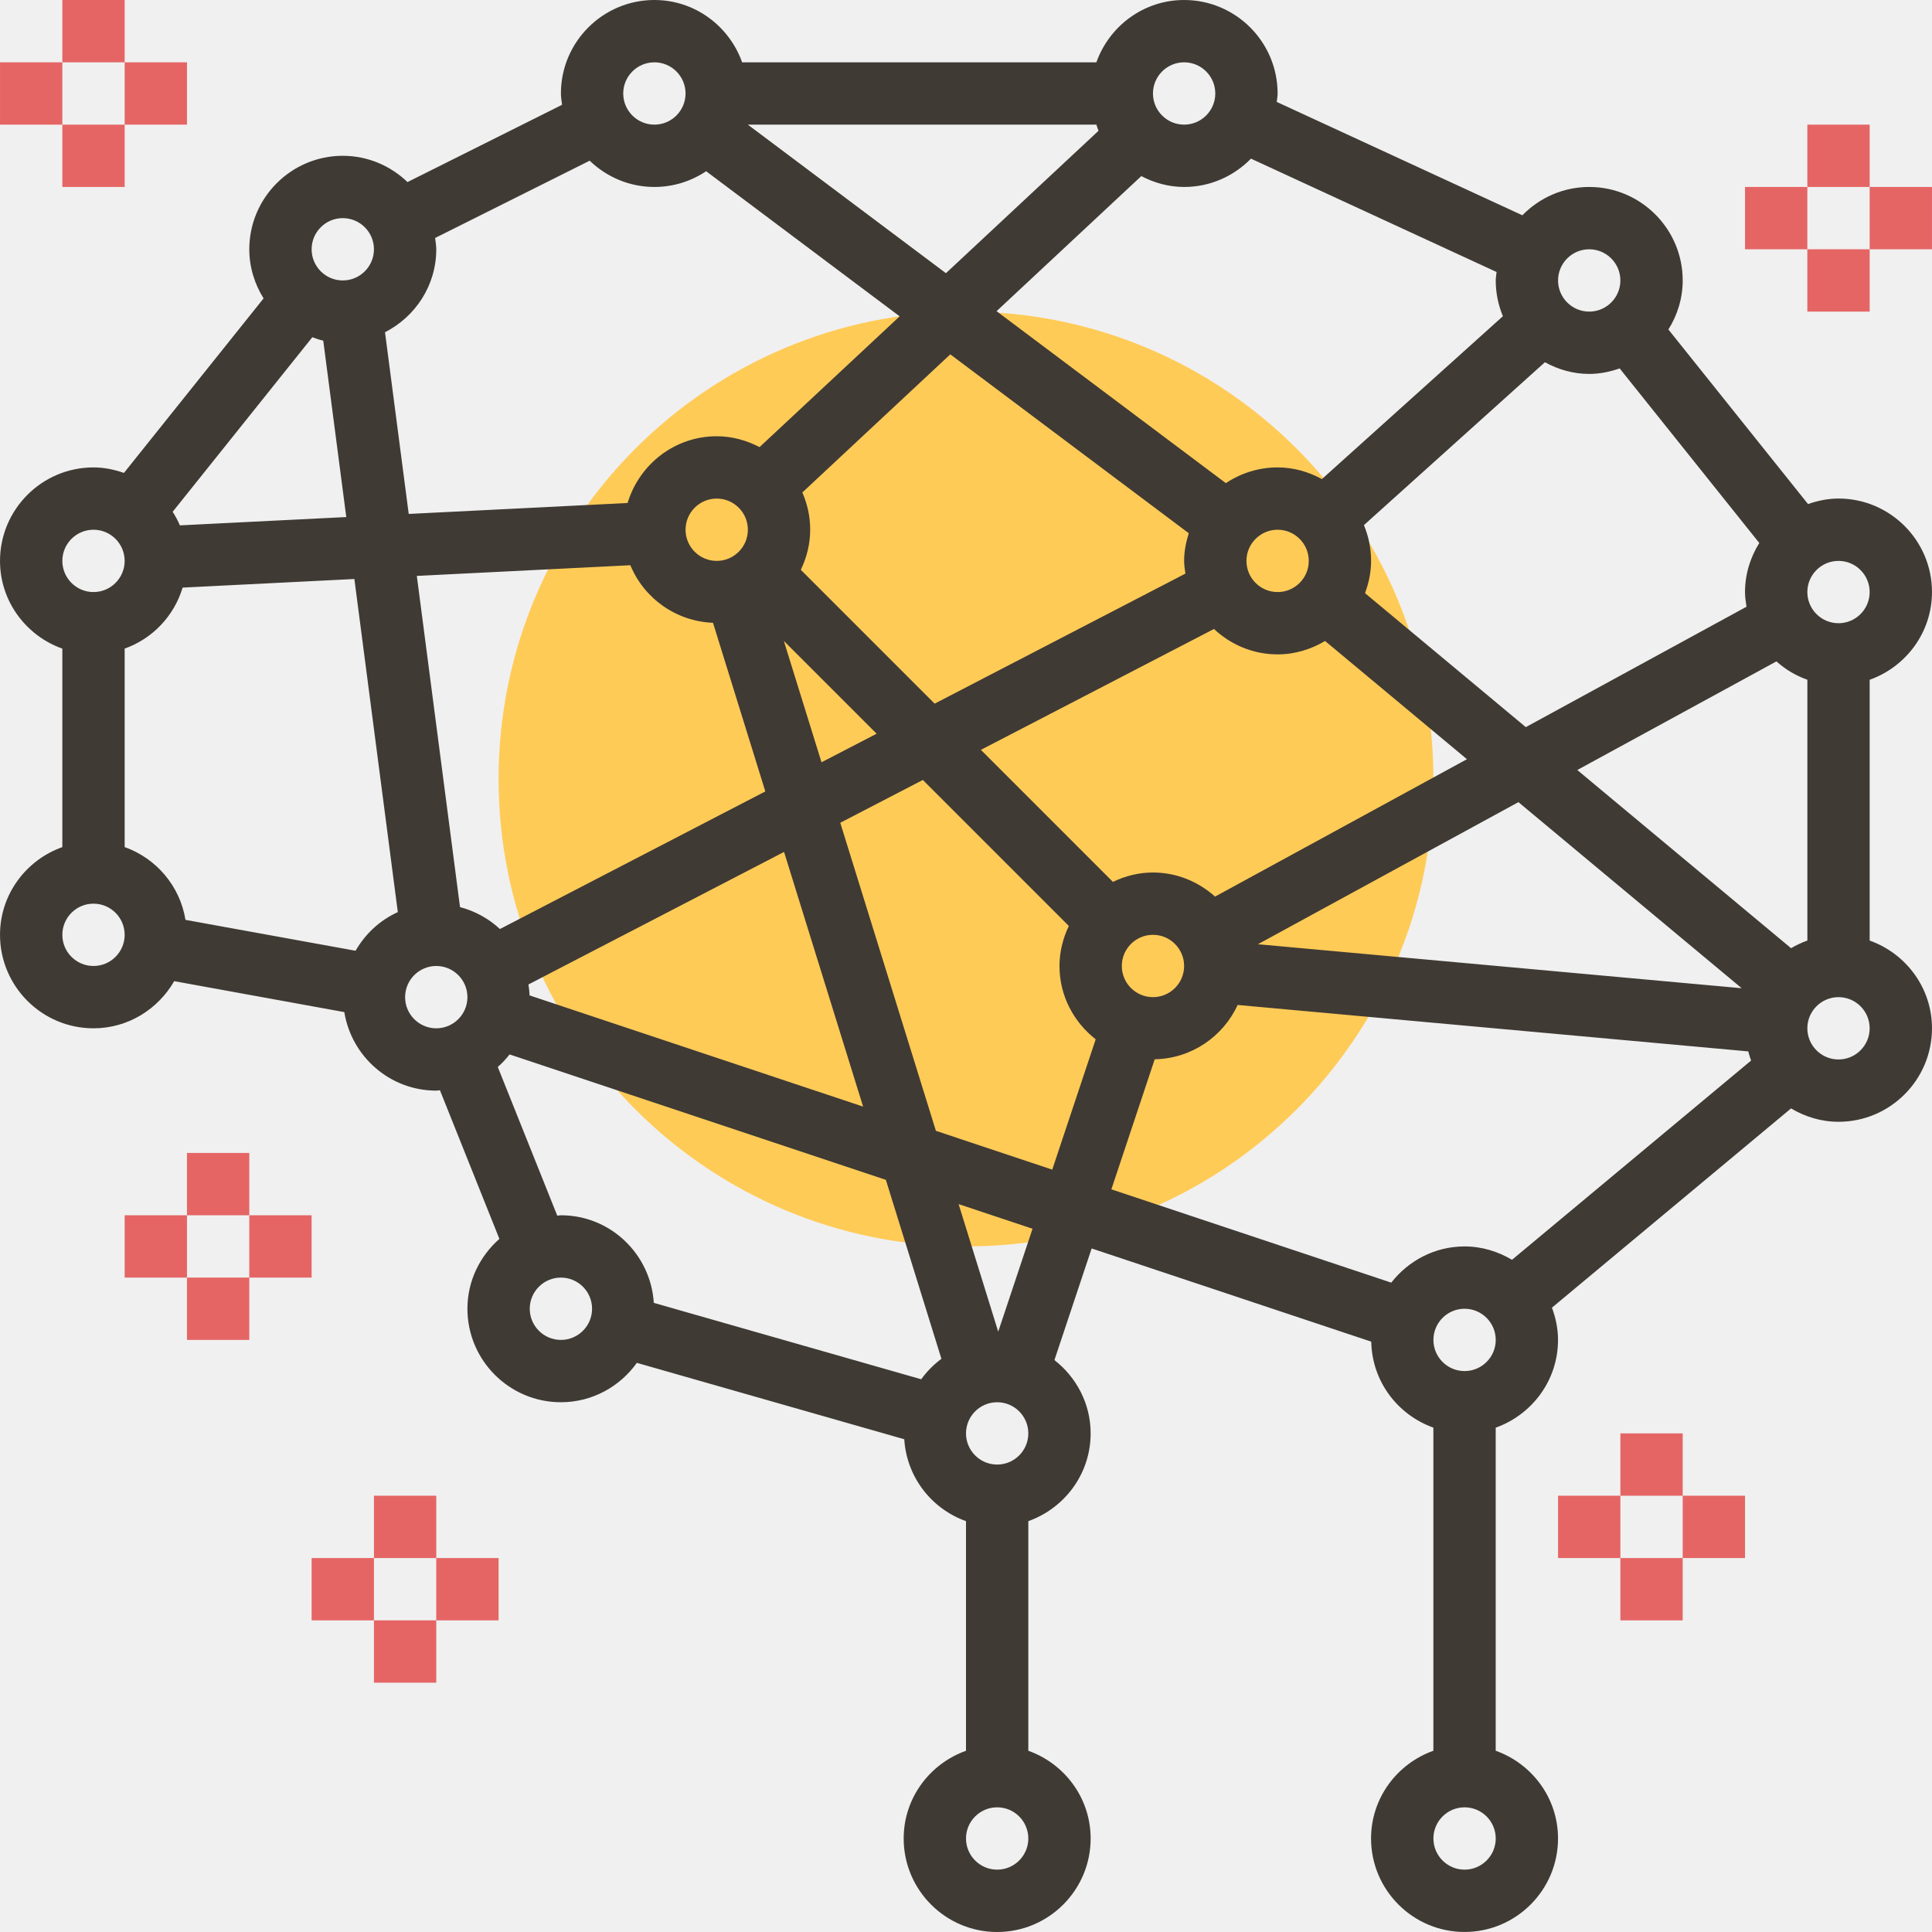
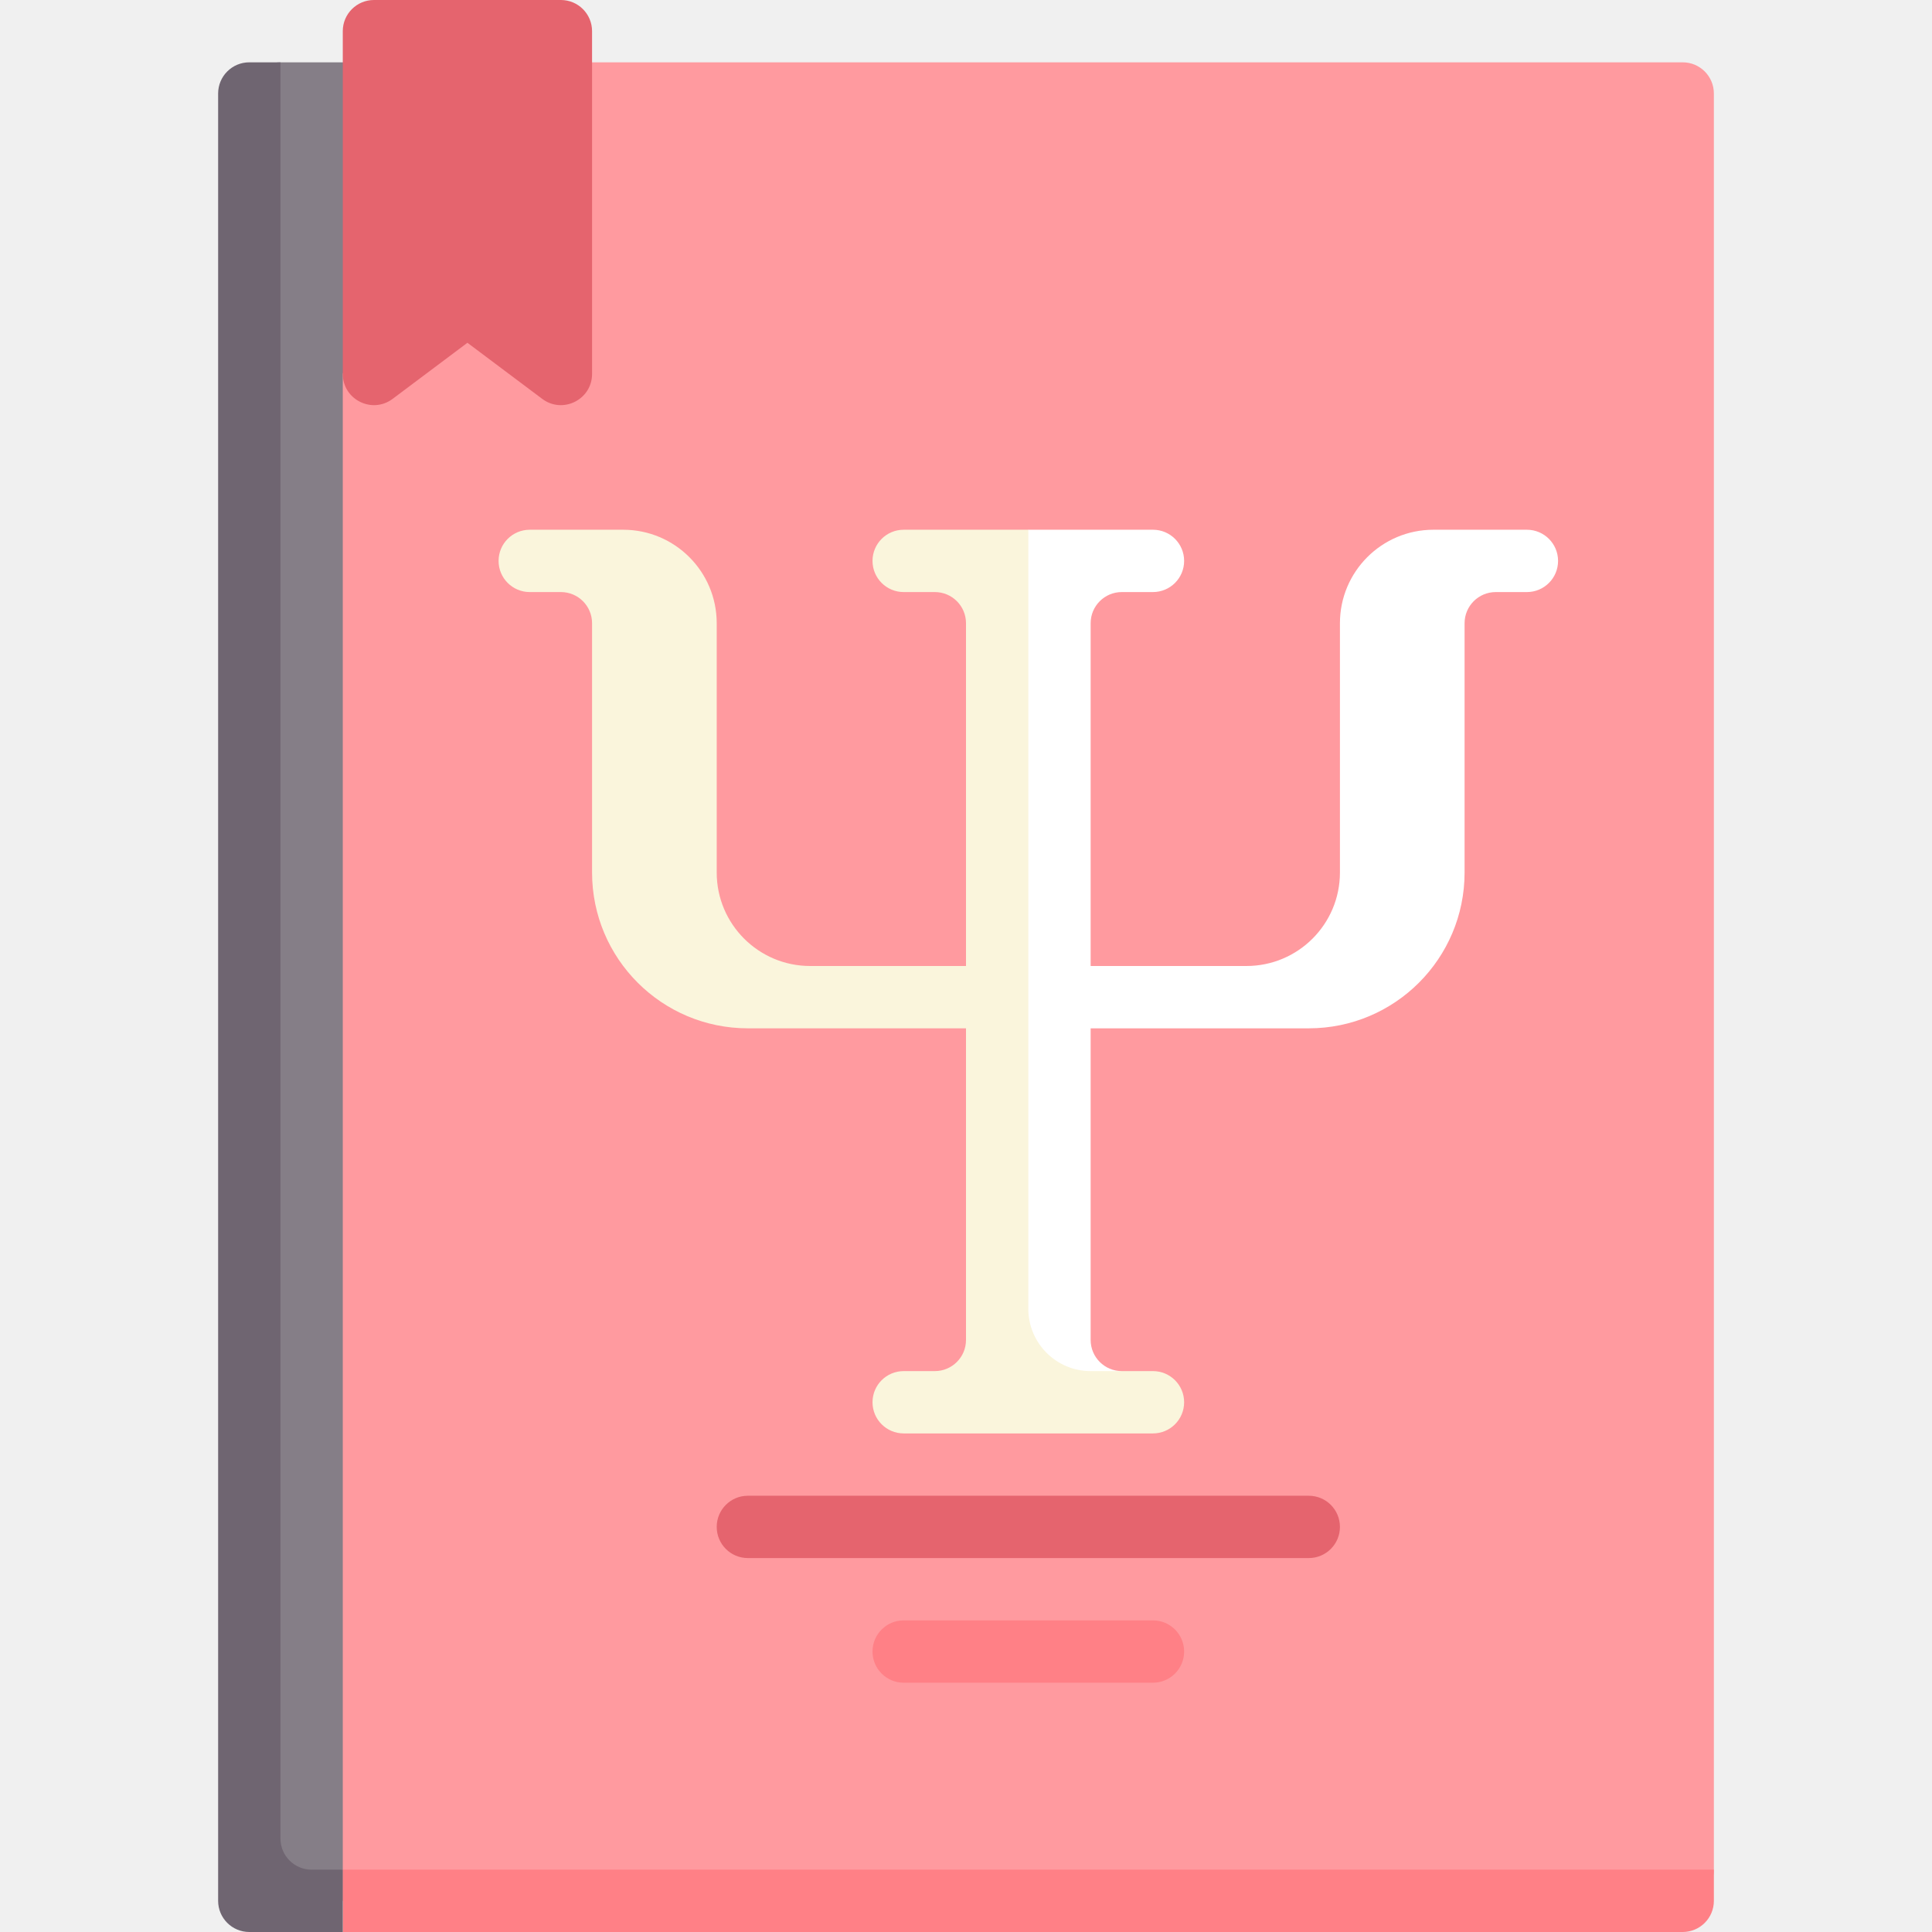
- <svg xmlns="http://www.w3.org/2000/svg" version="1.1" id="Capa_1" x="0px" y="0px" viewBox="0 0 496.008 496.008" style="enable-background:new 0 0 496.008 496.008;" xml:space="preserve">
-   <circle style="fill:#FFCB57;" cx="248.004" cy="200" r="120" />
-   <path style="fill:#3F3A34;" d="M480.004,241.472V174.52c9.288-3.312,16-12.112,16-22.528c0-13.232-10.768-24-24-24  c-2.752,0-5.36,0.56-7.824,1.416l-35.848-44.816c2.288-3.656,3.672-7.952,3.672-12.592c0-13.232-10.768-24-24-24  c-6.728,0-12.792,2.8-17.16,7.272L327.78,26.168c0.072-0.728,0.224-1.424,0.224-2.168c0-13.232-10.768-24-24-24  c-10.416,0-19.216,6.712-22.528,16h-90.944C187.22,6.712,178.42,0,168.004,0c-13.232,0-24,10.768-24,24  c0,0.992,0.176,1.944,0.296,2.904l-39.68,19.84C100.3,42.592,94.46,40,88.004,40c-13.232,0-24,10.768-24,24  c0,4.64,1.384,8.936,3.664,12.608L31.82,121.416C29.356,120.56,26.756,120,24.004,120c-13.232,0-24,10.768-24,24  c0,10.416,6.712,19.216,16,22.528v50.952c-9.288,3.304-16,12.104-16,22.52c0,13.232,10.768,24,24,24  c8.888,0,16.568-4.912,20.72-12.104l43.672,7.944c1.848,11.4,11.688,20.16,23.608,20.16c0.328,0,0.624-0.08,0.944-0.096  l15.264,38.16c-4.992,4.408-8.208,10.768-8.208,17.936c0,13.232,10.768,24,24,24c8.048,0,15.144-4.016,19.496-10.112l68.656,19.616  c0.616,9.744,7.016,17.872,15.848,21.024v58.952c-9.288,3.312-16,12.112-16,22.528c0,13.232,10.768,24,24,24s24-10.768,24-24  c0-10.416-6.712-19.216-16-22.528v-58.952c9.288-3.312,16-12.112,16-22.528c0-7.664-3.68-14.432-9.296-18.824l9.552-28.656  l71.784,23.928c0.192,10.216,6.8,18.808,15.952,22.072v82.952c-9.288,3.312-16,12.112-16,22.528c0,13.232,10.768,24,24,24  s24-10.768,24-24c0-10.416-6.712-19.216-16-22.528v-82.944c9.288-3.312,16-12.112,16-22.528c0-2.92-0.6-5.688-1.56-8.28  l61.384-51.152c3.584,2.128,7.72,3.432,12.184,3.432c13.232,0,24-10.768,24-24C496.004,253.584,489.292,244.784,480.004,241.472z   M135.956,255.552c-0.016-0.96-0.16-1.88-0.288-2.808l65.624-34.024l20.296,65.384L135.956,255.552z M118.1,232.88l-11.088-85.024  l54.824-2.744c3.48,8.432,11.632,14.4,21.216,14.784l13.432,43.288l-68.136,35.328C125.484,235.848,121.988,233.912,118.1,232.88z   M46.18,134.88c-0.504-1.224-1.152-2.376-1.848-3.488L80.18,86.584c0.928,0.32,1.84,0.664,2.808,0.872l5.912,45.288L46.18,134.88z   M98.844,85.296c7.776-3.976,13.16-11.984,13.16-21.296c0-0.992-0.176-1.944-0.296-2.904l39.68-19.84  c4.32,4.152,10.16,6.744,16.616,6.744c4.912,0,9.48-1.496,13.288-4.04l49.68,37.256l-35.968,33.568  c-3.312-1.712-7.016-2.784-11-2.784c-10.832,0-19.904,7.256-22.88,17.136l-56.192,2.808L98.844,85.296z M282.028,33.576  l-39.176,36.56L191.996,32h89.48C281.668,32.528,281.804,33.064,282.028,33.576z M304.332,147.264l-64.376,33.384l-34.36-34.36  c1.496-3.136,2.408-6.592,2.408-10.288c0-3.408-0.736-6.632-2.016-9.568l37.984-35.456l61.224,45.92  c-0.704,2.256-1.192,4.616-1.192,7.104C304.004,145.12,304.188,146.184,304.332,147.264z M192.004,136c0,4.408-3.584,8-8,8  s-8-3.592-8-8s3.584-8,8-8S192.004,131.592,192.004,136z M225.06,188.368l-14.152,7.336l-9.672-31.16L225.06,188.368z   M215.724,211.232l21.2-10.992l37.48,37.48c-1.488,3.128-2.4,6.584-2.4,10.28c0,7.672,3.68,14.432,9.296,18.824l-11.152,33.456  l-29.872-9.96L215.724,211.232z M296.004,256c-4.416,0-8-3.592-8-8s3.584-8,8-8s8,3.592,8,8C304.004,252.408,300.42,256,296.004,256  z M296.004,224c-3.696,0-7.152,0.904-10.28,2.408l-33.896-33.896l59.84-31.032c4.288,4.016,10.008,6.52,16.336,6.52  c4.464,0,8.6-1.304,12.184-3.44l36.424,30.352l-64.664,35.272C307.692,226.384,302.148,224,296.004,224z M396.628,93  c3.4,1.856,7.24,3,11.376,3c2.752,0,5.352-0.56,7.816-1.416l35.848,44.816c-2.28,3.672-3.664,7.96-3.664,12.6  c0,1.288,0.184,2.536,0.384,3.768l-56.664,30.912l-41.28-34.4c0.96-2.592,1.56-5.36,1.56-8.28c0-3.256-0.664-6.352-1.84-9.184  L396.628,93z M459.828,243.432l-54.888-45.744l51.128-27.888c2.296,2.064,4.976,3.664,7.944,4.72v66.952  C462.54,242,461.148,242.648,459.828,243.432z M336.004,144c0,4.408-3.584,8-8,8s-8-3.592-8-8s3.584-8,8-8  S336.004,139.592,336.004,144z M389.828,205.936l57.328,47.776l-124.208-11.296L389.828,205.936z M480.004,152c0,4.408-3.584,8-8,8  s-8-3.592-8-8s3.584-8,8-8S480.004,147.592,480.004,152z M408.004,64c4.416,0,8,3.592,8,8s-3.584,8-8,8s-8-3.592-8-8  S403.588,64,408.004,64z M384.22,69.832c-0.064,0.728-0.216,1.424-0.216,2.168c0,3.256,0.664,6.352,1.84,9.184L339.372,123  c-3.392-1.856-7.232-3-11.368-3c-4.912,0-9.48,1.496-13.288,4.04l-58.864-44.152l37.16-34.68C296.316,46.936,300.02,48,304.004,48  c6.728,0,12.8-2.8,17.16-7.272L384.22,69.832z M304.004,16c4.416,0,8,3.592,8,8s-3.584,8-8,8s-8-3.592-8-8S299.588,16,304.004,16z   M168.004,16c4.416,0,8,3.592,8,8s-3.584,8-8,8s-8-3.592-8-8S163.588,16,168.004,16z M88.004,56c4.416,0,8,3.592,8,8s-3.584,8-8,8  s-8-3.592-8-8S83.588,56,88.004,56z M24.004,136c4.416,0,8,3.592,8,8s-3.584,8-8,8s-8-3.592-8-8S19.588,136,24.004,136z M24.004,248  c-4.416,0-8-3.592-8-8s3.584-8,8-8s8,3.592,8,8S28.42,248,24.004,248z M32.004,217.472V166.52c7.152-2.552,12.68-8.352,14.88-15.664  l44.096-2.208l11.152,85.52c-4.592,2.08-8.344,5.584-10.848,9.92L47.62,236.16C46.204,227.456,40.124,220.368,32.004,217.472z   M104.004,256c0-4.408,3.584-8,8-8s8,3.592,8,8s-3.584,8-8,8S104.004,260.408,104.004,256z M127.796,273.928  c1.112-0.976,2.12-2.056,3.032-3.224l96.6,32.2l14.264,45.944c-1.984,1.488-3.744,3.24-5.184,5.256l-68.656-19.616  C167.06,321.976,156.724,312,144.004,312c-0.32,0-0.624,0.08-0.936,0.096L127.796,273.928z M144.004,344c-4.416,0-8-3.592-8-8  s3.584-8,8-8s8,3.592,8,8S148.42,344,144.004,344z M256.004,480c-4.416,0-8-3.592-8-8s3.584-8,8-8s8,3.592,8,8  S260.42,480,256.004,480z M256.004,376c-4.416,0-8-3.592-8-8s3.584-8,8-8s8,3.592,8,8S260.42,376,256.004,376z M256.276,341.888  l-10.168-32.752l18.976,6.328L256.276,341.888z M296.452,271.952c9.456-0.176,17.552-5.84,21.296-13.944l131.088,11.92  c0.208,0.8,0.448,1.584,0.728,2.352l-61.384,51.152c-3.584-2.128-7.712-3.432-12.176-3.432c-7.664,0-14.432,3.68-18.824,9.296  l-71.856-23.952L296.452,271.952z M376.004,480c-4.416,0-8-3.592-8-8s3.584-8,8-8s8,3.592,8,8S380.42,480,376.004,480z M376.004,352  c-4.416,0-8-3.592-8-8s3.584-8,8-8s8,3.592,8,8S380.42,352,376.004,352z M472.004,272c-4.416,0-8-3.592-8-8s3.584-8,8-8s8,3.592,8,8  S476.42,272,472.004,272z" />
+ <svg xmlns="http://www.w3.org/2000/svg" id="Capa_1" enable-background="new 0 0 512 512" height="512" viewBox="0 0 512 512" width="512">
  <g>
-     <rect x="16.004" style="fill:#E56565;" width="16" height="16" />
-     <rect x="16.004" y="32" style="fill:#E56565;" width="16" height="16" />
-     <rect x="32.004" y="16" style="fill:#E56565;" width="16" height="16" />
-     <rect x="0.004" y="16" style="fill:#E56565;" width="16" height="16" />
-     <rect x="416.004" y="368" style="fill:#E56565;" width="16" height="16" />
-     <rect x="416.004" y="400" style="fill:#E56565;" width="16" height="16" />
-     <rect x="432.004" y="384" style="fill:#E56565;" width="16" height="16" />
-     <rect x="400.004" y="384" style="fill:#E56565;" width="16" height="16" />
-     <rect x="464.004" y="32" style="fill:#E56565;" width="16" height="16" />
-     <rect x="464.004" y="64" style="fill:#E56565;" width="16" height="16" />
-     <rect x="480.004" y="48" style="fill:#E56565;" width="16" height="16" />
-     <rect x="448.004" y="48" style="fill:#E56565;" width="16" height="16" />
-     <rect x="96.004" y="384" style="fill:#E56565;" width="16" height="16" />
-     <rect x="96.004" y="416" style="fill:#E56565;" width="16" height="16" />
-     <rect x="112.004" y="400" style="fill:#E56565;" width="16" height="16" />
-     <rect x="80.004" y="400" style="fill:#E56565;" width="16" height="16" />
-     <rect x="48.004" y="296" style="fill:#E56565;" width="16" height="16" />
-     <rect x="48.004" y="328" style="fill:#E56565;" width="16" height="16" />
-     <rect x="64.004" y="312" style="fill:#E56565;" width="16" height="16" />
-     <rect x="32.004" y="312" style="fill:#E56565;" width="16" height="16" />
+     <path d="m445.935 503.742h-363.354v-402.992l71.169-84.234h292.185c4.561 0 8.258 3.697 8.258 8.258v470.71c.001 4.561-3.697 8.258-8.258 8.258z" fill="#ff9a9f" />
+     <path d="m90.839 495.484v16.516h355.097c4.561 0 8.258-3.698 8.258-8.258v-8.258z" fill="#ff8086" />
+     <path d="m114 16.516h-39.677c-4.561 0-8.258 3.697-8.258 8.258v478.559l24.774-7.849v-396.387z" fill="#857e87" />
+     <path d="m143.69 105.703-19.819-14.865-19.819 14.865c-5.444 4.083-13.213.199-13.213-6.606v-90.839c0-4.561 3.697-8.258 8.258-8.258h49.548c4.561 0 8.258 3.697 8.258 8.258v90.839c0 6.805-7.769 10.689-13.213 6.606z" fill="#e5646e" />
+     <path d="m346.839 412.903h-148.645c-4.565 0-8.258-3.698-8.258-8.258s3.694-8.258 8.258-8.258h148.645c4.565 0 8.258 3.698 8.258 8.258s-3.694 8.258-8.258 8.258z" fill="#e5646e" />
+     <path d="m305.548 445.935h-66.065c-4.565 0-8.258-3.698-8.258-8.258s3.694-8.258 8.258-8.258h66.065c4.565 0 8.258 3.698 8.258 8.258s-3.693 8.258-8.258 8.258z" fill="#ff8086" />
+     <path d="m82.581 495.484c-4.561 0-8.258-3.698-8.258-8.258v-470.71h-8.258c-4.561 0-8.258 3.697-8.258 8.258v478.968c0 4.56 3.697 8.258 8.258 8.258h24.774v-16.516z" fill="#6f6571" />
+     <g>
+       <path d="m404.645 140.387h-24.774c-13.682 0-24.774 11.092-24.774 24.774v66.064c0 13.682-11.092 24.774-24.774 24.774h-41.29v-90.839c0-4.561 3.697-8.258 8.258-8.258h8.258c4.561 0 8.258-3.698 8.258-8.258 0-4.561-3.697-8.258-8.258-8.258h-33.032l-14.017 10.614c4.561 0 8 9.6 8 14.161v204.339l30.79-6.145c-4.561 0-8.258-3.698-8.258-8.258v-82.581h57.807c22.804 0 41.29-18.486 41.29-41.29v-66.064c0-4.561 3.697-8.258 8.258-8.258h8.258c4.561 0 8.258-3.698 8.258-8.258 0-4.562-3.697-8.259-8.258-8.259z" fill="#fff" />
+     </g>
+     <path d="m272.516 346.839v-206.452h-33.032c-4.561 0-8.258 3.697-8.258 8.258 0 4.56 3.697 8.258 8.258 8.258h8.258c4.561 0 8.258 3.697 8.258 8.258v90.839h-41.29c-13.682 0-24.774-11.092-24.774-24.774v-66.065c0-13.682-11.092-24.774-24.774-24.774h-24.774c-4.561 0-8.258 3.697-8.258 8.258 0 4.56 3.697 8.258 8.258 8.258h8.258c4.561 0 8.258 3.697 8.258 8.258v66.065c0 22.804 18.486 41.29 41.29 41.29h57.806v82.581c0 4.561-3.697 8.258-8.258 8.258h-8.258c-4.561 0-8.258 3.697-8.258 8.258 0 4.56 3.697 8.258 8.258 8.258h66.065c4.561 0 8.258-3.698 8.258-8.258 0-4.561-3.697-8.258-8.258-8.258h-8.258-8.258c-9.122 0-16.517-7.395-16.517-16.516z" fill="#faf5dc" />
  </g>
-   <g>
- </g>
-   <g>
- </g>
-   <g>
- </g>
-   <g>
- </g>
-   <g>
- </g>
-   <g>
- </g>
-   <g>
- </g>
-   <g>
- </g>
-   <g>
- </g>
-   <g>
- </g>
-   <g>
- </g>
-   <g>
- </g>
-   <g>
- </g>
-   <g>
- </g>
-   <g>
- </g>
</svg>
